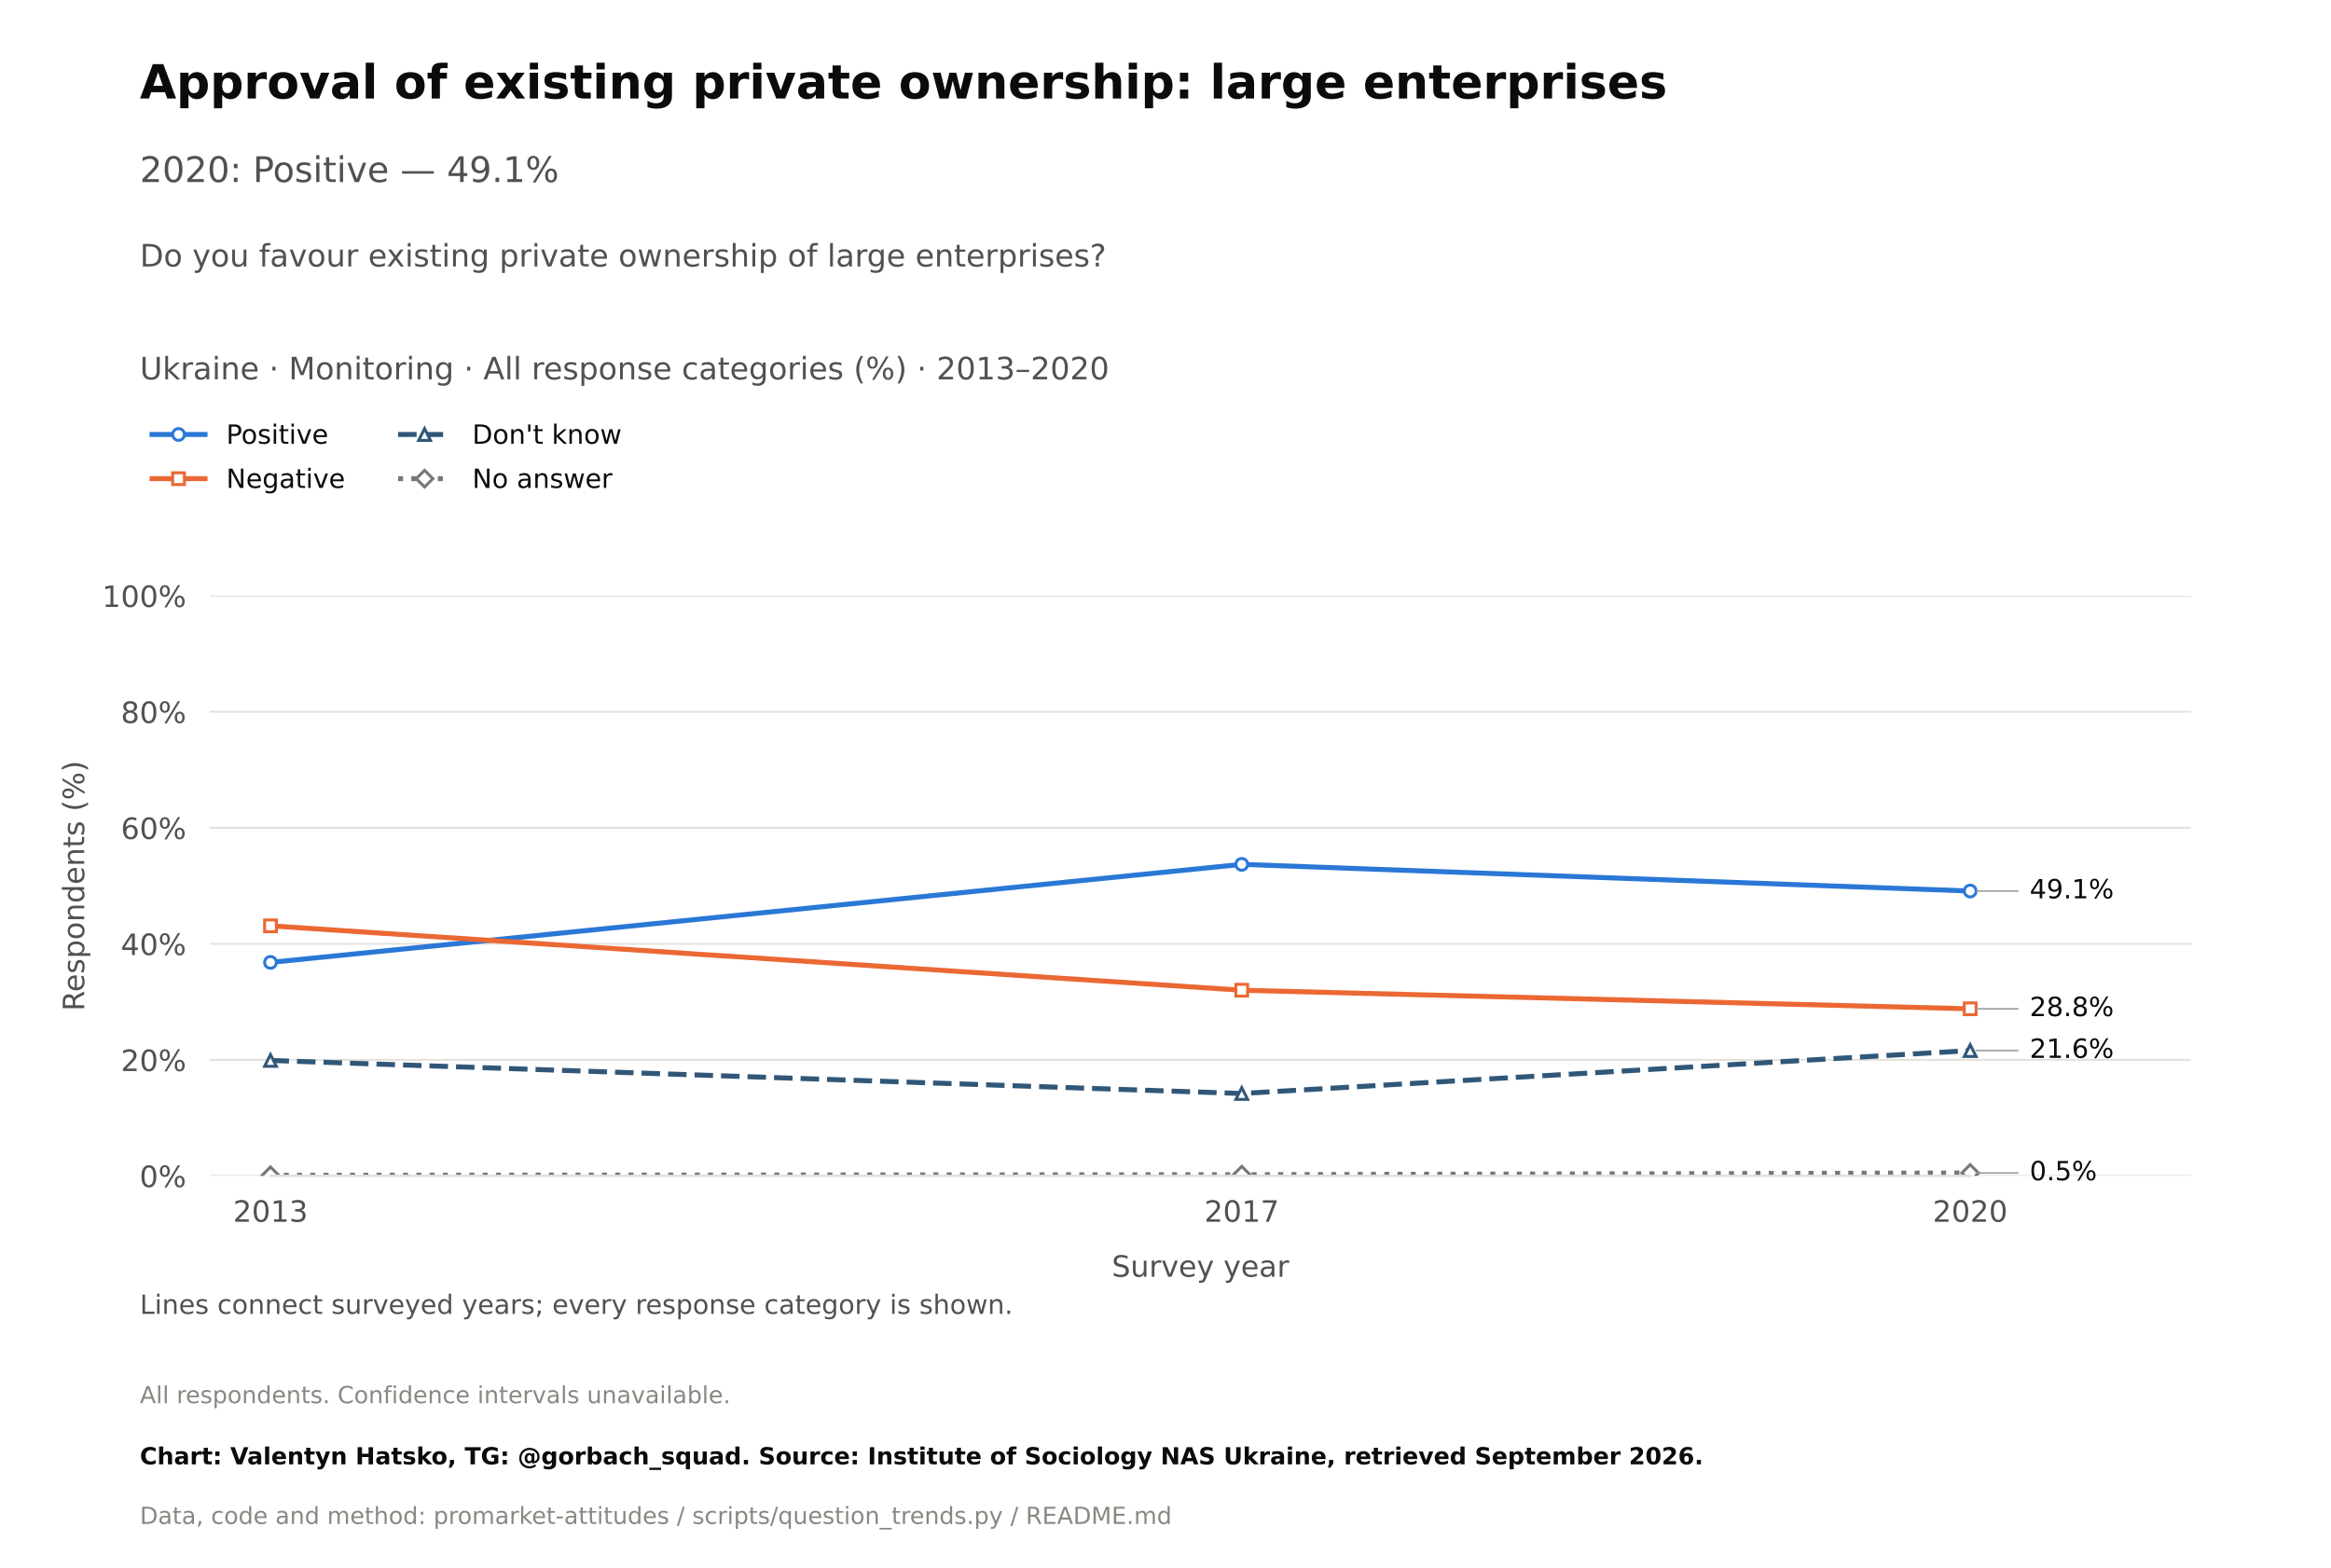
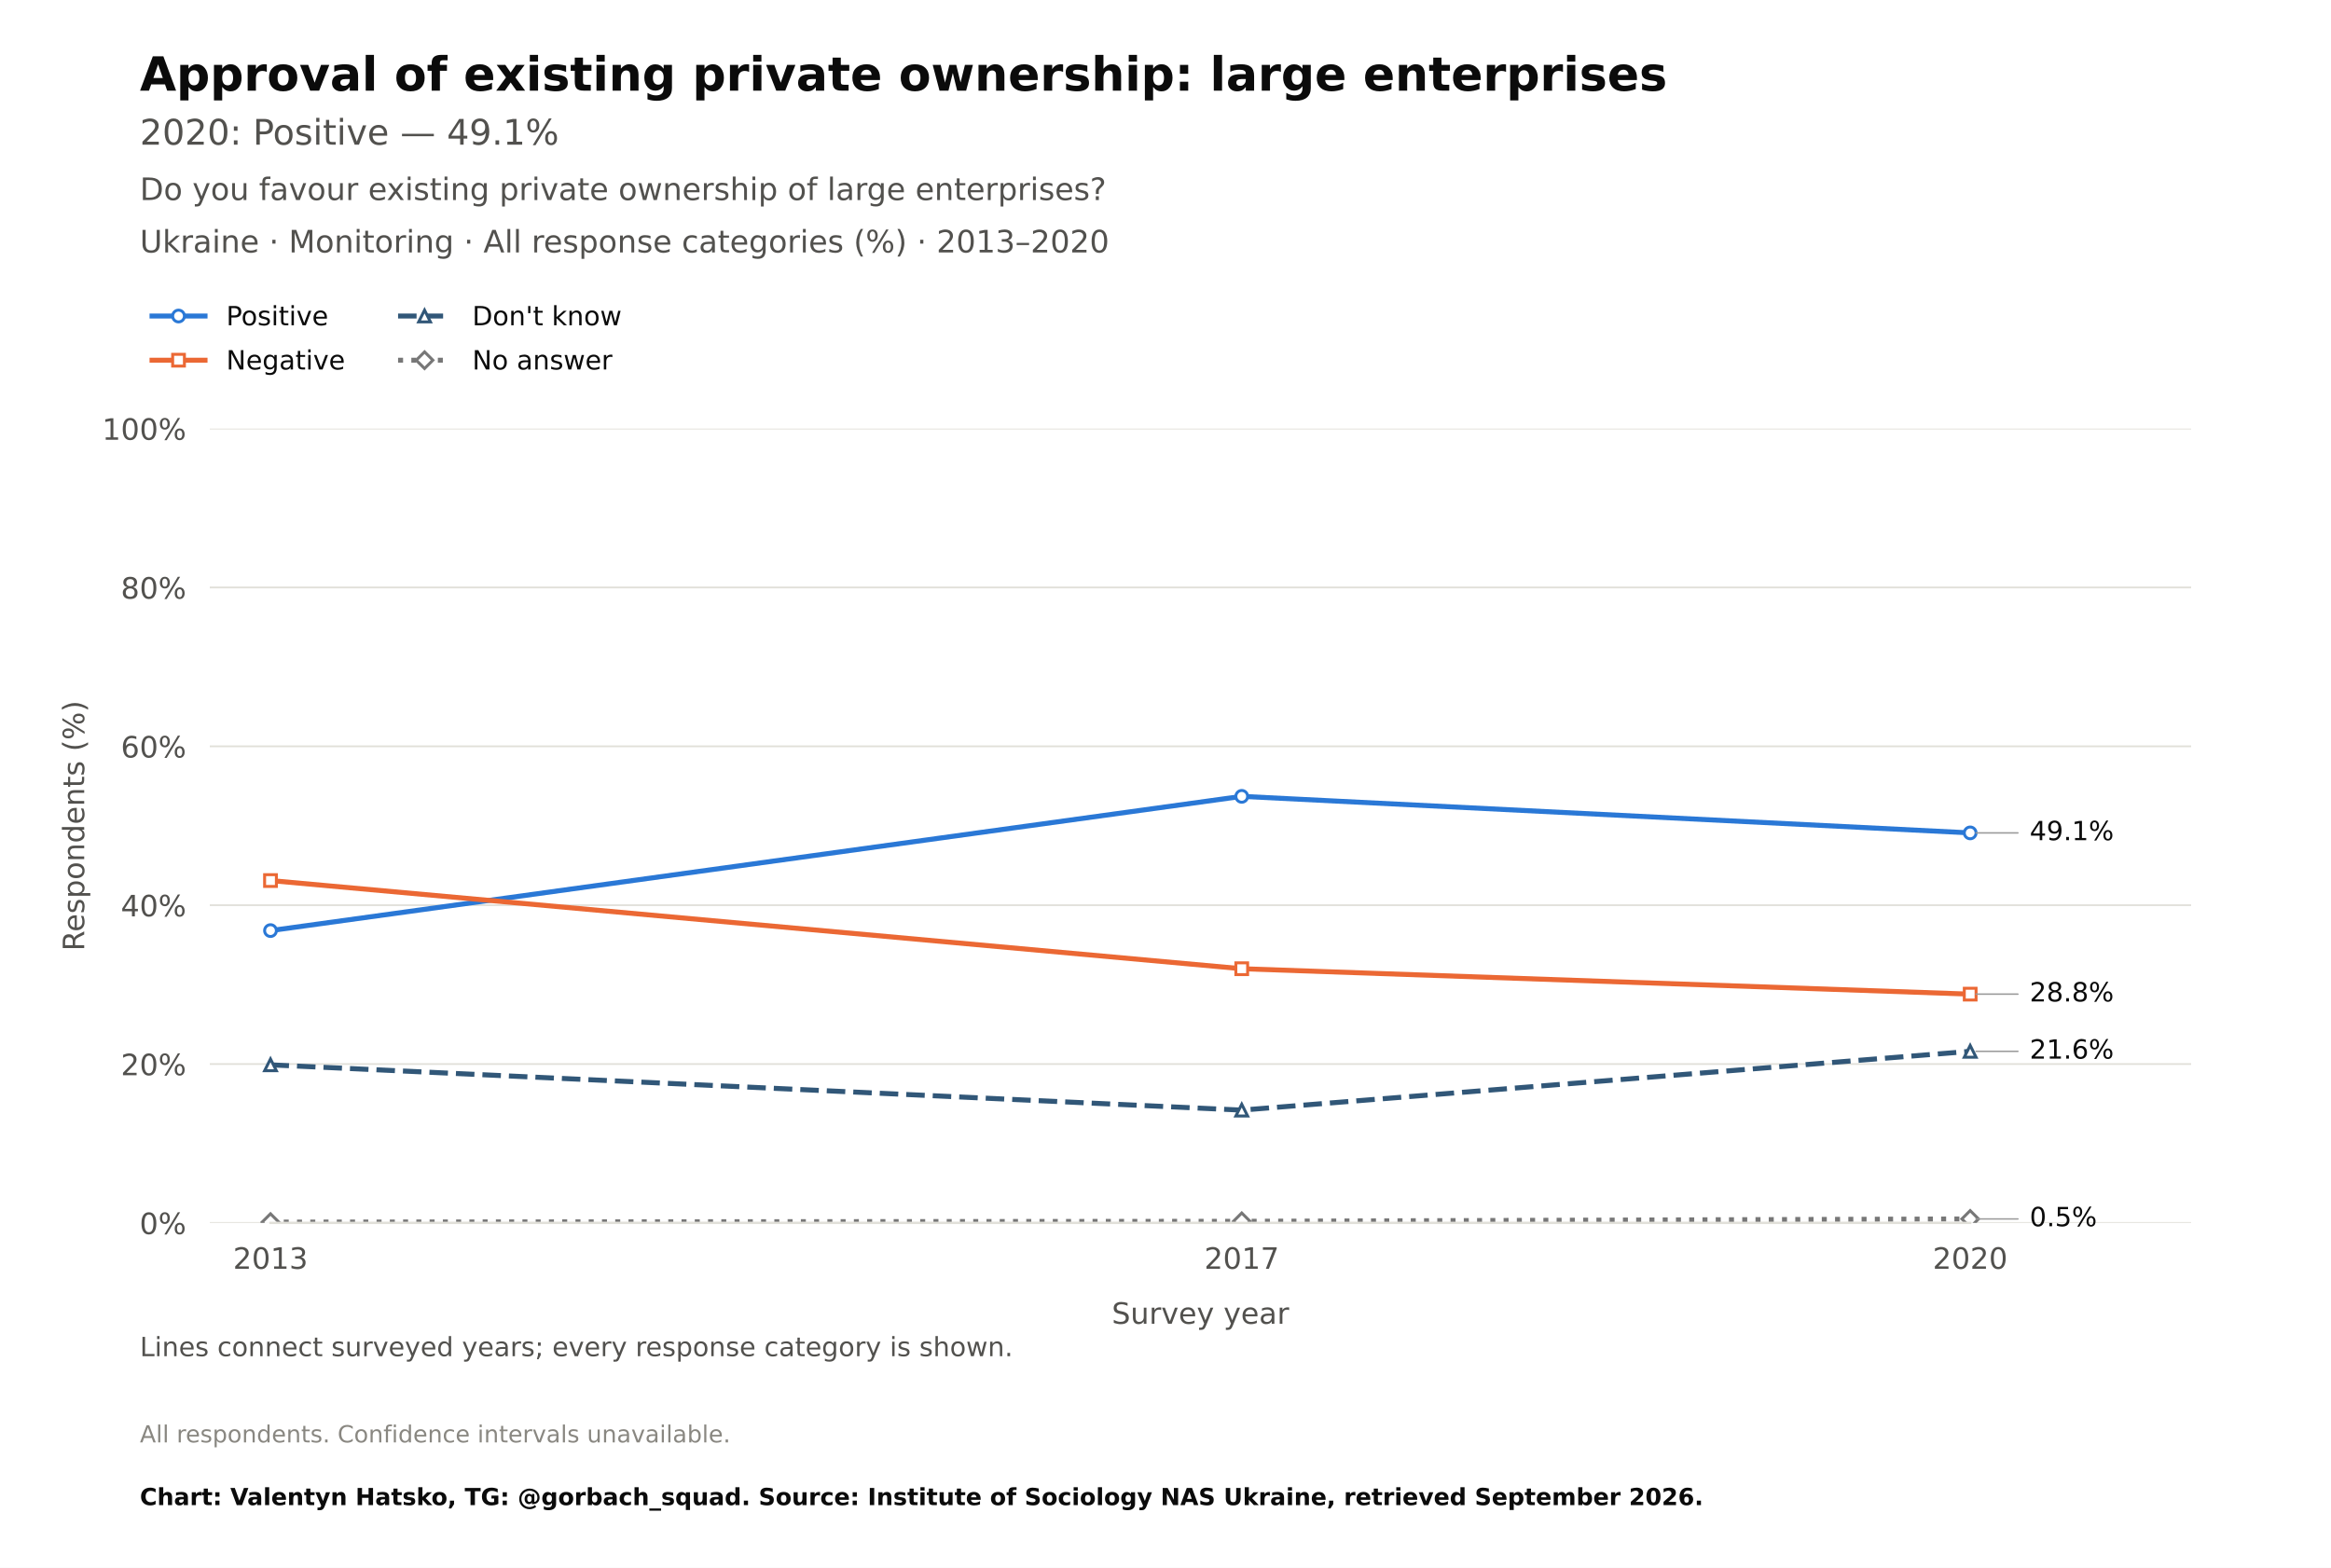
<svg xmlns="http://www.w3.org/2000/svg" xmlns:xlink="http://www.w3.org/1999/xlink" width="792pt" height="532.8pt" viewBox="0 0 792 532.8" version="1.1">
  <defs>
    <style type="text/css">*{stroke-linejoin: round; stroke-linecap: butt}</style>
  </defs>
  <g id="figure_1">
    <g id="patch_1">
      <path d="M 0 532.8  L 792 532.8  L 792 0  L 0 0  z " style="fill: #ffffff" />
    </g>
    <g id="axes_1">
      <g id="patch_2">
-         <path d="M 71.28 399.6  L 744.48 399.6  L 744.48 202.464  L 71.28 202.464  z " style="fill: #ffffff" />
+         <path d="M 71.28 415.584  L 744.48 415.584  L 744.48 145.648  L 71.28 145.648  z " style="fill: #ffffff" />
      </g>
      <g id="matplotlib.axis_1">
        <g id="xtick_1">
          <g id="line2d_1" />
          <g id="text_1">
-             <text style="font-size: 10px; font-family: 'DejaVu Sans', Arial, sans-serif; text-anchor: middle; fill: #52514e" x="91.905" y="415.198" transform="rotate(-0 91.905 415.1984)">2013</text>
+             <text style="font-size: 10px; font-family: 'DejaVu Sans', Arial, sans-serif; text-anchor: middle; fill: #52514e" x="91.905" y="431.182" transform="rotate(-0 91.905 431.1824)">2013</text>
          </g>
        </g>
        <g id="xtick_2">
          <g id="line2d_2" />
          <g id="text_2">
-             <text style="font-size: 10px; font-family: 'DejaVu Sans', Arial, sans-serif; text-anchor: middle; fill: #52514e" x="421.905" y="415.198" transform="rotate(-0 421.905 415.1984)">2017</text>
+             <text style="font-size: 10px; font-family: 'DejaVu Sans', Arial, sans-serif; text-anchor: middle; fill: #52514e" x="421.905" y="431.182" transform="rotate(-0 421.905 431.1824)">2017</text>
          </g>
        </g>
        <g id="xtick_3">
          <g id="line2d_3" />
          <g id="text_3">
-             <text style="font-size: 10px; font-family: 'DejaVu Sans', Arial, sans-serif; text-anchor: middle; fill: #52514e" x="669.405" y="415.198" transform="rotate(-0 669.405 415.1984)">2020</text>
+             <text style="font-size: 10px; font-family: 'DejaVu Sans', Arial, sans-serif; text-anchor: middle; fill: #52514e" x="669.405" y="431.182" transform="rotate(-0 669.405 431.1824)">2020</text>
          </g>
        </g>
        <g id="text_4">
-           <text style="font-size: 10px; font-family: 'DejaVu Sans', Arial, sans-serif; text-anchor: middle; fill: #52514e" x="407.88" y="433.877" transform="rotate(-0 407.88 433.8766)">Survey year</text>
+           <text style="font-size: 10px; font-family: 'DejaVu Sans', Arial, sans-serif; text-anchor: middle; fill: #52514e" x="407.88" y="449.861" transform="rotate(-0 407.88 449.8606)">Survey year</text>
        </g>
      </g>
      <g id="matplotlib.axis_2">
        <g id="ytick_1">
          <g id="line2d_4">
-             <path d="M 71.28 399.6  L 744.48 399.6  " clip-path="url(#pa2071ff1a7)" style="fill: none; stroke: #e1e0d9; stroke-width: 0.6; stroke-linecap: square" />
+             <path d="M 71.28 415.584  L 744.48 415.584  " clip-path="url(#p1f5f1f8752)" style="fill: none; stroke: #e1e0d9; stroke-width: 0.6; stroke-linecap: square" />
          </g>
          <g id="line2d_5" />
          <g id="text_5">
-             <text style="font-size: 10px; font-family: 'DejaVu Sans', Arial, sans-serif; text-anchor: end; fill: #52514e" x="63.28" y="403.399" transform="rotate(-0 63.28 403.3992)">0%</text>
+             <text style="font-size: 10px; font-family: 'DejaVu Sans', Arial, sans-serif; text-anchor: end; fill: #52514e" x="63.28" y="419.383" transform="rotate(-0 63.28 419.3832)">0%</text>
          </g>
        </g>
        <g id="ytick_2">
          <g id="line2d_6">
-             <path d="M 71.28 360.173  L 744.48 360.173  " clip-path="url(#pa2071ff1a7)" style="fill: none; stroke: #e1e0d9; stroke-width: 0.6; stroke-linecap: square" />
+             <path d="M 71.28 361.597  L 744.48 361.597  " clip-path="url(#p1f5f1f8752)" style="fill: none; stroke: #e1e0d9; stroke-width: 0.6; stroke-linecap: square" />
          </g>
          <g id="line2d_7" />
          <g id="text_6">
-             <text style="font-size: 10px; font-family: 'DejaVu Sans', Arial, sans-serif; text-anchor: end; fill: #52514e" x="63.28" y="363.972" transform="rotate(-0 63.28 363.972)">20%</text>
+             <text style="font-size: 10px; font-family: 'DejaVu Sans', Arial, sans-serif; text-anchor: end; fill: #52514e" x="63.28" y="365.396" transform="rotate(-0 63.28 365.396)">20%</text>
          </g>
        </g>
        <g id="ytick_3">
          <g id="line2d_8">
-             <path d="M 71.28 320.746  L 744.48 320.746  " clip-path="url(#pa2071ff1a7)" style="fill: none; stroke: #e1e0d9; stroke-width: 0.6; stroke-linecap: square" />
+             <path d="M 71.28 307.61  L 744.48 307.61  " clip-path="url(#p1f5f1f8752)" style="fill: none; stroke: #e1e0d9; stroke-width: 0.6; stroke-linecap: square" />
          </g>
          <g id="line2d_9" />
          <g id="text_7">
-             <text style="font-size: 10px; font-family: 'DejaVu Sans', Arial, sans-serif; text-anchor: end; fill: #52514e" x="63.28" y="324.545" transform="rotate(-0 63.28 324.5448)">40%</text>
+             <text style="font-size: 10px; font-family: 'DejaVu Sans', Arial, sans-serif; text-anchor: end; fill: #52514e" x="63.28" y="311.409" transform="rotate(-0 63.28 311.4088)">40%</text>
          </g>
        </g>
        <g id="ytick_4">
          <g id="line2d_10">
-             <path d="M 71.28 281.318  L 744.48 281.318  " clip-path="url(#pa2071ff1a7)" style="fill: none; stroke: #e1e0d9; stroke-width: 0.6; stroke-linecap: square" />
+             <path d="M 71.28 253.622  L 744.48 253.622  " clip-path="url(#p1f5f1f8752)" style="fill: none; stroke: #e1e0d9; stroke-width: 0.6; stroke-linecap: square" />
          </g>
          <g id="line2d_11" />
          <g id="text_8">
-             <text style="font-size: 10px; font-family: 'DejaVu Sans', Arial, sans-serif; text-anchor: end; fill: #52514e" x="63.28" y="285.118" transform="rotate(-0 63.28 285.1176)">60%</text>
+             <text style="font-size: 10px; font-family: 'DejaVu Sans', Arial, sans-serif; text-anchor: end; fill: #52514e" x="63.28" y="257.422" transform="rotate(-0 63.28 257.4216)">60%</text>
          </g>
        </g>
        <g id="ytick_5">
          <g id="line2d_12">
-             <path d="M 71.28 241.891  L 744.48 241.891  " clip-path="url(#pa2071ff1a7)" style="fill: none; stroke: #e1e0d9; stroke-width: 0.6; stroke-linecap: square" />
+             <path d="M 71.28 199.635  L 744.48 199.635  " clip-path="url(#p1f5f1f8752)" style="fill: none; stroke: #e1e0d9; stroke-width: 0.6; stroke-linecap: square" />
          </g>
          <g id="line2d_13" />
          <g id="text_9">
-             <text style="font-size: 10px; font-family: 'DejaVu Sans', Arial, sans-serif; text-anchor: end; fill: #52514e" x="63.28" y="245.69" transform="rotate(-0 63.28 245.6904)">80%</text>
+             <text style="font-size: 10px; font-family: 'DejaVu Sans', Arial, sans-serif; text-anchor: end; fill: #52514e" x="63.28" y="203.434" transform="rotate(-0 63.28 203.4344)">80%</text>
          </g>
        </g>
        <g id="ytick_6">
          <g id="line2d_14">
-             <path d="M 71.28 202.464  L 744.48 202.464  " clip-path="url(#pa2071ff1a7)" style="fill: none; stroke: #e1e0d9; stroke-width: 0.6; stroke-linecap: square" />
+             <path d="M 71.28 145.648  L 744.48 145.648  " clip-path="url(#p1f5f1f8752)" style="fill: none; stroke: #e1e0d9; stroke-width: 0.6; stroke-linecap: square" />
          </g>
          <g id="line2d_15" />
          <g id="text_10">
-             <text style="font-size: 10px; font-family: 'DejaVu Sans', Arial, sans-serif; text-anchor: end; fill: #52514e" x="63.28" y="206.263" transform="rotate(-0 63.28 206.2632)">100%</text>
+             <text style="font-size: 10px; font-family: 'DejaVu Sans', Arial, sans-serif; text-anchor: end; fill: #52514e" x="63.28" y="149.447" transform="rotate(-0 63.28 149.4472)">100%</text>
          </g>
        </g>
        <g id="text_11">
-           <text style="font-size: 10px; font-family: 'DejaVu Sans', Arial, sans-serif; text-anchor: middle; fill: #52514e" x="28.611" y="301.032" transform="rotate(-90 28.61125 301.032)">Respondents (%)</text>
+           <text style="font-size: 10px; font-family: 'DejaVu Sans', Arial, sans-serif; text-anchor: middle; fill: #52514e" x="28.611" y="280.616" transform="rotate(-90 28.61125 280.616)">Respondents (%)</text>
        </g>
      </g>
      <g id="line2d_16">
-         <path d="M 91.905 327.054  L 421.905 293.738  L 669.405 302.806  " clip-path="url(#pa2071ff1a7)" style="fill: none; stroke: #2a78d6; stroke-width: 1.7; stroke-linecap: square" />
-         <defs>
-           <path id="ma3d5227ccf" d="M 0 2  C 0.53 2 1.039 1.789 1.414 1.414  C 1.789 1.039 2 0.53 2 0  C 2 -0.53 1.789 -1.039 1.414 -1.414  C 1.039 -1.789 0.53 -2 0 -2  C -0.53 -2 -1.039 -1.789 -1.414 -1.414  C -1.789 -1.039 -2 -0.53 -2 0  C -2 0.53 -1.789 1.039 -1.414 1.414  C -1.039 1.789 -0.53 2 0 2  z " style="stroke: #2a78d6" />
-         </defs>
-         <g clip-path="url(#pa2071ff1a7)">
-           <use xlink:href="#ma3d5227ccf" x="91.905" y="327.054" style="fill: #ffffff; stroke: #2a78d6" />
-           <use xlink:href="#ma3d5227ccf" x="421.905" y="293.738" style="fill: #ffffff; stroke: #2a78d6" />
-           <use xlink:href="#ma3d5227ccf" x="669.405" y="302.806" style="fill: #ffffff; stroke: #2a78d6" />
+         <path d="M 91.905 316.248  L 421.905 270.628  L 669.405 283.045  " clip-path="url(#p1f5f1f8752)" style="fill: none; stroke: #2a78d6; stroke-width: 1.7; stroke-linecap: square" />
+         <defs>
+           <path id="m219b759694" d="M 0 2  C 0.53 2 1.039 1.789 1.414 1.414  C 1.789 1.039 2 0.53 2 0  C 2 -0.53 1.789 -1.039 1.414 -1.414  C 1.039 -1.789 0.53 -2 0 -2  C -0.53 -2 -1.039 -1.789 -1.414 -1.414  C -1.789 -1.039 -2 -0.53 -2 0  C -2 0.53 -1.789 1.039 -1.414 1.414  C -1.039 1.789 -0.53 2 0 2  z " style="stroke: #2a78d6" />
+         </defs>
+         <g clip-path="url(#p1f5f1f8752)">
+           <use xlink:href="#m219b759694" x="91.905" y="316.248" style="fill: #ffffff; stroke: #2a78d6" />
+           <use xlink:href="#m219b759694" x="421.905" y="270.628" style="fill: #ffffff; stroke: #2a78d6" />
+           <use xlink:href="#m219b759694" x="669.405" y="283.045" style="fill: #ffffff; stroke: #2a78d6" />
        </g>
      </g>
      <g id="line2d_17">
-         <path d="M 91.905 314.634  L 421.905 336.516  L 669.405 342.825  " clip-path="url(#pa2071ff1a7)" style="fill: none; stroke: #eb6834; stroke-width: 1.7; stroke-linecap: square" />
-         <defs>
-           <path id="m852edf99b9" d="M -2 2  L 2 2  L 2 -2  L -2 -2  z " style="stroke: #eb6834; stroke-linejoin: miter" />
-         </defs>
-         <g clip-path="url(#pa2071ff1a7)">
-           <use xlink:href="#m852edf99b9" x="91.905" y="314.634" style="fill: #ffffff; stroke: #eb6834; stroke-linejoin: miter" />
-           <use xlink:href="#m852edf99b9" x="421.905" y="336.516" style="fill: #ffffff; stroke: #eb6834; stroke-linejoin: miter" />
-           <use xlink:href="#m852edf99b9" x="669.405" y="342.825" style="fill: #ffffff; stroke: #eb6834; stroke-linejoin: miter" />
+         <path d="M 91.905 299.242  L 421.905 329.204  L 669.405 337.842  " clip-path="url(#p1f5f1f8752)" style="fill: none; stroke: #eb6834; stroke-width: 1.7; stroke-linecap: square" />
+         <defs>
+           <path id="m620793addf" d="M -2 2  L 2 2  L 2 -2  L -2 -2  z " style="stroke: #eb6834; stroke-linejoin: miter" />
+         </defs>
+         <g clip-path="url(#p1f5f1f8752)">
+           <use xlink:href="#m620793addf" x="91.905" y="299.242" style="fill: #ffffff; stroke: #eb6834; stroke-linejoin: miter" />
+           <use xlink:href="#m620793addf" x="421.905" y="329.204" style="fill: #ffffff; stroke: #eb6834; stroke-linejoin: miter" />
+           <use xlink:href="#m620793addf" x="669.405" y="337.842" style="fill: #ffffff; stroke: #eb6834; stroke-linejoin: miter" />
        </g>
      </g>
      <g id="line2d_18">
-         <path d="M 91.905 360.37  L 421.905 371.607  L 669.405 357.019  " clip-path="url(#pa2071ff1a7)" style="fill: none; stroke-dasharray: 6.29,2.72; stroke-dashoffset: 0; stroke: #315778; stroke-width: 1.7" />
-         <defs>
-           <path id="md2eb9d966a" d="M 0 -2  L -2 2  L 2 2  z " style="stroke: #315778; stroke-linejoin: miter" />
-         </defs>
-         <g clip-path="url(#pa2071ff1a7)">
-           <use xlink:href="#md2eb9d966a" x="91.905" y="360.37" style="fill: #ffffff; stroke: #315778; stroke-linejoin: miter" />
-           <use xlink:href="#md2eb9d966a" x="421.905" y="371.607" style="fill: #ffffff; stroke: #315778; stroke-linejoin: miter" />
-           <use xlink:href="#md2eb9d966a" x="669.405" y="357.019" style="fill: #ffffff; stroke: #315778; stroke-linejoin: miter" />
+         <path d="M 91.905 361.867  L 421.905 377.253  L 669.405 357.278  " clip-path="url(#p1f5f1f8752)" style="fill: none; stroke-dasharray: 6.29,2.72; stroke-dashoffset: 0; stroke: #315778; stroke-width: 1.7" />
+         <defs>
+           <path id="m433ad1470d" d="M 0 -2  L -2 2  L 2 2  z " style="stroke: #315778; stroke-linejoin: miter" />
+         </defs>
+         <g clip-path="url(#p1f5f1f8752)">
+           <use xlink:href="#m433ad1470d" x="91.905" y="361.867" style="fill: #ffffff; stroke: #315778; stroke-linejoin: miter" />
+           <use xlink:href="#m433ad1470d" x="421.905" y="377.253" style="fill: #ffffff; stroke: #315778; stroke-linejoin: miter" />
+           <use xlink:href="#m433ad1470d" x="669.405" y="357.278" style="fill: #ffffff; stroke: #315778; stroke-linejoin: miter" />
        </g>
      </g>
      <g id="line2d_19">
-         <path d="M 91.905 399.403  L 421.905 399.206  L 669.405 398.614  " clip-path="url(#pa2071ff1a7)" style="fill: none; stroke-dasharray: 1.7,2.805; stroke-dashoffset: 0; stroke: #777777; stroke-width: 1.7" />
-         <defs>
-           <path id="ma83a528e00" d="M 0 2.828  L 2.828 0  L 0 -2.828  L -2.828 0  z " style="stroke: #777777; stroke-linejoin: miter" />
-         </defs>
-         <g clip-path="url(#pa2071ff1a7)">
-           <use xlink:href="#ma83a528e00" x="91.905" y="399.403" style="fill: #ffffff; stroke: #777777; stroke-linejoin: miter" />
-           <use xlink:href="#ma83a528e00" x="421.905" y="399.206" style="fill: #ffffff; stroke: #777777; stroke-linejoin: miter" />
-           <use xlink:href="#ma83a528e00" x="669.405" y="398.614" style="fill: #ffffff; stroke: #777777; stroke-linejoin: miter" />
+         <path d="M 91.905 415.314  L 421.905 415.044  L 669.405 414.234  " clip-path="url(#p1f5f1f8752)" style="fill: none; stroke-dasharray: 1.7,2.805; stroke-dashoffset: 0; stroke: #777777; stroke-width: 1.7" />
+         <defs>
+           <path id="mcc4fe6e50e" d="M 0 2.828  L 2.828 0  L 0 -2.828  L -2.828 0  z " style="stroke: #777777; stroke-linejoin: miter" />
+         </defs>
+         <g clip-path="url(#p1f5f1f8752)">
+           <use xlink:href="#mcc4fe6e50e" x="91.905" y="415.314" style="fill: #ffffff; stroke: #777777; stroke-linejoin: miter" />
+           <use xlink:href="#mcc4fe6e50e" x="421.905" y="415.044" style="fill: #ffffff; stroke: #777777; stroke-linejoin: miter" />
+           <use xlink:href="#mcc4fe6e50e" x="669.405" y="414.234" style="fill: #ffffff; stroke: #777777; stroke-linejoin: miter" />
        </g>
      </g>
      <g id="patch_3">
-         <path d="M 91.905 399.6  L 669.405 399.6  " style="fill: none; stroke: #e1e0d9; stroke-width: 0.8; stroke-linejoin: miter; stroke-linecap: square" />
+         <path d="M 91.905 415.584  L 669.405 415.584  " style="fill: none; stroke: #e1e0d9; stroke-width: 0.8; stroke-linejoin: miter; stroke-linecap: square" />
      </g>
      <g id="patch_4">
-         <path d="M 685.622 398.614  Q 678.513 398.614 671.404 398.614  " style="fill: none; stroke: #999999; stroke-width: 0.5; stroke-linecap: round" />
+         <path d="M 685.622 414.234  Q 678.513 414.234 671.404 414.234  " style="fill: none; stroke: #999999; stroke-width: 0.5; stroke-linecap: round" />
      </g>
      <g id="text_12">
-         <text style="font-size: 9px; font-family: 'DejaVu Sans', Arial, sans-serif; text-anchor: start; fill: #0b0b0b" x="689.617" y="401.098" transform="rotate(-0 689.6175 401.0978)">0.5%</text>
+         <text style="font-size: 9px; font-family: 'DejaVu Sans', Arial, sans-serif; text-anchor: start; fill: #0b0b0b" x="689.617" y="416.718" transform="rotate(-0 689.6175 416.7178)">0.5%</text>
      </g>
      <g id="patch_5">
-         <path d="M 685.619 357.019  Q 678.511 357.019 671.404 357.019  " style="fill: none; stroke: #999999; stroke-width: 0.5; stroke-linecap: round" />
+         <path d="M 685.619 357.278  Q 678.511 357.278 671.404 357.278  " style="fill: none; stroke: #999999; stroke-width: 0.5; stroke-linecap: round" />
      </g>
      <g id="text_13">
-         <text style="font-size: 9px; font-family: 'DejaVu Sans', Arial, sans-serif; text-anchor: start; fill: #0b0b0b" x="689.617" y="359.502" transform="rotate(-0 689.6175 359.5021)">21.6%</text>
+         <text style="font-size: 9px; font-family: 'DejaVu Sans', Arial, sans-serif; text-anchor: start; fill: #0b0b0b" x="689.617" y="359.761" transform="rotate(-0 689.6175 359.7613)">21.6%</text>
      </g>
      <g id="patch_6">
-         <path d="M 685.619 342.825  Q 678.511 342.825 671.404 342.825  " style="fill: none; stroke: #999999; stroke-width: 0.5; stroke-linecap: round" />
+         <path d="M 685.619 337.842  Q 678.511 337.842 671.404 337.842  " style="fill: none; stroke: #999999; stroke-width: 0.5; stroke-linecap: round" />
      </g>
      <g id="text_14">
-         <text style="font-size: 9px; font-family: 'DejaVu Sans', Arial, sans-serif; text-anchor: start; fill: #0b0b0b" x="689.617" y="345.308" transform="rotate(-0 689.6175 345.3083)">28.8%</text>
+         <text style="font-size: 9px; font-family: 'DejaVu Sans', Arial, sans-serif; text-anchor: start; fill: #0b0b0b" x="689.617" y="340.326" transform="rotate(-0 689.6175 340.3259)">28.8%</text>
      </g>
      <g id="patch_7">
-         <path d="M 685.619 302.806  Q 678.511 302.806 671.404 302.806  " style="fill: none; stroke: #999999; stroke-width: 0.5; stroke-linecap: round" />
+         <path d="M 685.619 283.045  Q 678.511 283.045 671.404 283.045  " style="fill: none; stroke: #999999; stroke-width: 0.5; stroke-linecap: round" />
      </g>
      <g id="text_15">
-         <text style="font-size: 9px; font-family: 'DejaVu Sans', Arial, sans-serif; text-anchor: start; fill: #0b0b0b" x="689.617" y="305.29" transform="rotate(-0 689.6175 305.2897)">49.1%</text>
+         <text style="font-size: 9px; font-family: 'DejaVu Sans', Arial, sans-serif; text-anchor: start; fill: #0b0b0b" x="689.617" y="285.529" transform="rotate(-0 689.6175 285.5289)">49.1%</text>
      </g>
    </g>
    <g id="text_16">
-       <text style="font-weight: 700; font-size: 16px; font-family: 'DejaVu Sans', Arial, sans-serif; text-anchor: start; fill: #0b0b0b" x="47.52" y="33.469" transform="rotate(-0 47.52 33.4695)">Approval of existing private ownership: large enterprises</text>
+       <text style="font-weight: 700; font-size: 16px; font-family: 'DejaVu Sans', Arial, sans-serif; text-anchor: start; fill: #0b0b0b" x="47.52" y="30.805" transform="rotate(-0 47.52 30.8055)">Approval of existing private ownership: large enterprises</text>
    </g>
    <g id="text_17">
-       <text style="font-size: 12px; font-family: 'DejaVu Sans', Arial, sans-serif; text-anchor: start; fill: #52514e" x="47.52" y="61.865" transform="rotate(-0 47.52 61.86532)">2020: Positive — 49.1%</text>
+       <text style="font-size: 12px; font-family: 'DejaVu Sans', Arial, sans-serif; text-anchor: start; fill: #52514e" x="47.52" y="49.166" transform="rotate(-0 47.52 49.16613)">2020: Positive — 49.1%</text>
    </g>
    <g id="text_18">
-       <text style="font-size: 10.5px; font-family: 'DejaVu Sans', Arial, sans-serif; text-anchor: start; fill: #52514e" x="47.52" y="90.562" transform="rotate(-0 47.52 90.56236)">Do you favour existing private ownership of large enterprises?</text>
+       <text style="font-size: 10.5px; font-family: 'DejaVu Sans', Arial, sans-serif; text-anchor: start; fill: #52514e" x="47.52" y="67.986" transform="rotate(-0 47.52 67.98636)">Do you favour existing private ownership of large enterprises?</text>
    </g>
    <g id="text_19">
-       <text style="font-size: 10.5px; font-family: 'DejaVu Sans', Arial, sans-serif; text-anchor: start; fill: #52514e" x="47.52" y="128.924" transform="rotate(-0 47.52 128.924)">Ukraine · Monitoring · All response categories (%) · 2013–2020</text>
+       <text style="font-size: 10.5px; font-family: 'DejaVu Sans', Arial, sans-serif; text-anchor: start; fill: #52514e" x="47.52" y="85.786" transform="rotate(-0 47.52 85.78636)">Ukraine · Monitoring · All response categories (%) · 2013–2020</text>
    </g>
    <g id="text_20">
-       <text style="font-size: 9px; font-family: 'DejaVu Sans', Arial, sans-serif; text-anchor: start; fill: #52514e" x="47.52" y="446.486" transform="rotate(-0 47.52 446.4864)">Lines connect surveyed years; every response category is shown.</text>
+       <text style="font-size: 9px; font-family: 'DejaVu Sans', Arial, sans-serif; text-anchor: start; fill: #52514e" x="47.52" y="460.872" transform="rotate(-0 47.52 460.872)">Lines connect surveyed years; every response category is shown.</text>
    </g>
    <g id="text_21">
-       <text style="font-size: 8px; font-family: 'DejaVu Sans', Arial, sans-serif; text-anchor: start; fill: #898781" x="47.52" y="476.856" transform="rotate(-0 47.52 476.856)">All respondents. Confidence intervals unavailable.</text>
+       <text style="font-size: 8px; font-family: 'DejaVu Sans', Arial, sans-serif; text-anchor: start; fill: #898781" x="47.52" y="490.176" transform="rotate(-0 47.52 490.176)">All respondents. Confidence intervals unavailable.</text>
    </g>
    <g id="text_22">
-       <text style="font-weight: 600; font-size: 8px; font-family: 'DejaVu Sans', Arial, sans-serif; text-anchor: start; fill: #0b0b0b" x="47.52" y="497.635" transform="rotate(-0 47.52 497.6352)">Chart: Valentyn Hatsko, TG: @gorbach_squad. Source: Institute of Sociology NAS Ukraine, retrieved September 2026.</text>
-     </g>
-     <g id="text_23">
-       <text style="font-size: 8px; font-family: 'DejaVu Sans', Arial, sans-serif; text-anchor: start; fill: #898781" x="47.52" y="517.882" transform="rotate(-0 47.52 517.8816)">Data, code and method: promarket-attitudes / scripts/question_trends.py / README.md</text>
+       <text style="font-weight: 600; font-size: 8px; font-family: 'DejaVu Sans', Arial, sans-serif; text-anchor: start; fill: #0b0b0b" x="47.52" y="511.488" transform="rotate(-0 47.52 511.488)">Chart: Valentyn Hatsko, TG: @gorbach_squad. Source: Institute of Sociology NAS Ukraine, retrieved September 2026.</text>
    </g>
    <g id="legend_1">
      <g id="line2d_20">
-         <path d="M 51.66 147.653  L 60.66 147.653  L 69.66 147.653  " style="fill: none; stroke: #2a78d6; stroke-width: 1.7; stroke-linecap: square" />
-         <g>
-           <use xlink:href="#ma3d5227ccf" x="60.66" y="147.653" style="fill: #ffffff; stroke: #2a78d6" />
+         <path d="M 51.66 107.397  L 60.66 107.397  L 69.66 107.397  " style="fill: none; stroke: #2a78d6; stroke-width: 1.7; stroke-linecap: square" />
+         <g>
+           <use xlink:href="#m219b759694" x="60.66" y="107.397" style="fill: #ffffff; stroke: #2a78d6" />
+         </g>
+       </g>
+       <g id="text_23">
+         <text style="font-size: 9px; font-family: 'DejaVu Sans', Arial, sans-serif; text-anchor: start; fill: #0b0b0b" x="76.86" y="110.547" transform="rotate(-0 76.86 110.5466)">Positive</text>
+       </g>
+       <g id="line2d_21">
+         <path d="M 51.66 122.407  L 60.66 122.407  L 69.66 122.407  " style="fill: none; stroke: #eb6834; stroke-width: 1.7; stroke-linecap: square" />
+         <g>
+           <use xlink:href="#m620793addf" x="60.66" y="122.407" style="fill: #ffffff; stroke: #eb6834; stroke-linejoin: miter" />
        </g>
      </g>
      <g id="text_24">
-         <text style="font-size: 9px; font-family: 'DejaVu Sans', Arial, sans-serif; text-anchor: start; fill: #0b0b0b" x="76.86" y="150.803" transform="rotate(-0 76.86 150.8026)">Positive</text>
-       </g>
-       <g id="line2d_21">
-         <path d="M 51.66 162.663  L 60.66 162.663  L 69.66 162.663  " style="fill: none; stroke: #eb6834; stroke-width: 1.7; stroke-linecap: square" />
-         <g>
-           <use xlink:href="#m852edf99b9" x="60.66" y="162.663" style="fill: #ffffff; stroke: #eb6834; stroke-linejoin: miter" />
+         <text style="font-size: 9px; font-family: 'DejaVu Sans', Arial, sans-serif; text-anchor: start; fill: #0b0b0b" x="76.86" y="125.557" transform="rotate(-0 76.86 125.5569)">Negative</text>
+       </g>
+       <g id="line2d_22">
+         <path d="M 135.253 107.397  L 144.253 107.397  L 153.253 107.397  " style="fill: none; stroke-dasharray: 6.29,2.72; stroke-dashoffset: 0; stroke: #315778; stroke-width: 1.7" />
+         <g>
+           <use xlink:href="#m433ad1470d" x="144.253" y="107.397" style="fill: #ffffff; stroke: #315778; stroke-linejoin: miter" />
        </g>
      </g>
      <g id="text_25">
-         <text style="font-size: 9px; font-family: 'DejaVu Sans', Arial, sans-serif; text-anchor: start; fill: #0b0b0b" x="76.86" y="165.813" transform="rotate(-0 76.86 165.8129)">Negative</text>
-       </g>
-       <g id="line2d_22">
-         <path d="M 135.253 147.653  L 144.253 147.653  L 153.253 147.653  " style="fill: none; stroke-dasharray: 6.29,2.72; stroke-dashoffset: 0; stroke: #315778; stroke-width: 1.7" />
-         <g>
-           <use xlink:href="#md2eb9d966a" x="144.253" y="147.653" style="fill: #ffffff; stroke: #315778; stroke-linejoin: miter" />
+         <text style="font-size: 9px; font-family: 'DejaVu Sans', Arial, sans-serif; text-anchor: start; fill: #0b0b0b" x="160.453" y="110.547" transform="rotate(-0 160.4531 110.5466)">Don't know</text>
+       </g>
+       <g id="line2d_23">
+         <path d="M 135.253 122.407  L 144.253 122.407  L 153.253 122.407  " style="fill: none; stroke-dasharray: 1.7,2.805; stroke-dashoffset: 0; stroke: #777777; stroke-width: 1.7" />
+         <g>
+           <use xlink:href="#mcc4fe6e50e" x="144.253" y="122.407" style="fill: #ffffff; stroke: #777777; stroke-linejoin: miter" />
        </g>
      </g>
      <g id="text_26">
-         <text style="font-size: 9px; font-family: 'DejaVu Sans', Arial, sans-serif; text-anchor: start; fill: #0b0b0b" x="160.453" y="150.803" transform="rotate(-0 160.4531 150.8026)">Don't know</text>
-       </g>
-       <g id="line2d_23">
-         <path d="M 135.253 162.663  L 144.253 162.663  L 153.253 162.663  " style="fill: none; stroke-dasharray: 1.7,2.805; stroke-dashoffset: 0; stroke: #777777; stroke-width: 1.7" />
-         <g>
-           <use xlink:href="#ma83a528e00" x="144.253" y="162.663" style="fill: #ffffff; stroke: #777777; stroke-linejoin: miter" />
-         </g>
-       </g>
-       <g id="text_27">
-         <text style="font-size: 9px; font-family: 'DejaVu Sans', Arial, sans-serif; text-anchor: start; fill: #0b0b0b" x="160.453" y="165.813" transform="rotate(-0 160.4531 165.8129)">No answer</text>
+         <text style="font-size: 9px; font-family: 'DejaVu Sans', Arial, sans-serif; text-anchor: start; fill: #0b0b0b" x="160.453" y="125.557" transform="rotate(-0 160.4531 125.5569)">No answer</text>
      </g>
    </g>
  </g>
  <defs>
-     <clipPath id="pa2071ff1a7">
-       <rect x="71.28" y="202.464" width="673.2" height="197.136" />
+     <clipPath id="p1f5f1f8752">
+       <rect x="71.28" y="145.648" width="673.2" height="269.936" />
    </clipPath>
  </defs>
</svg>
